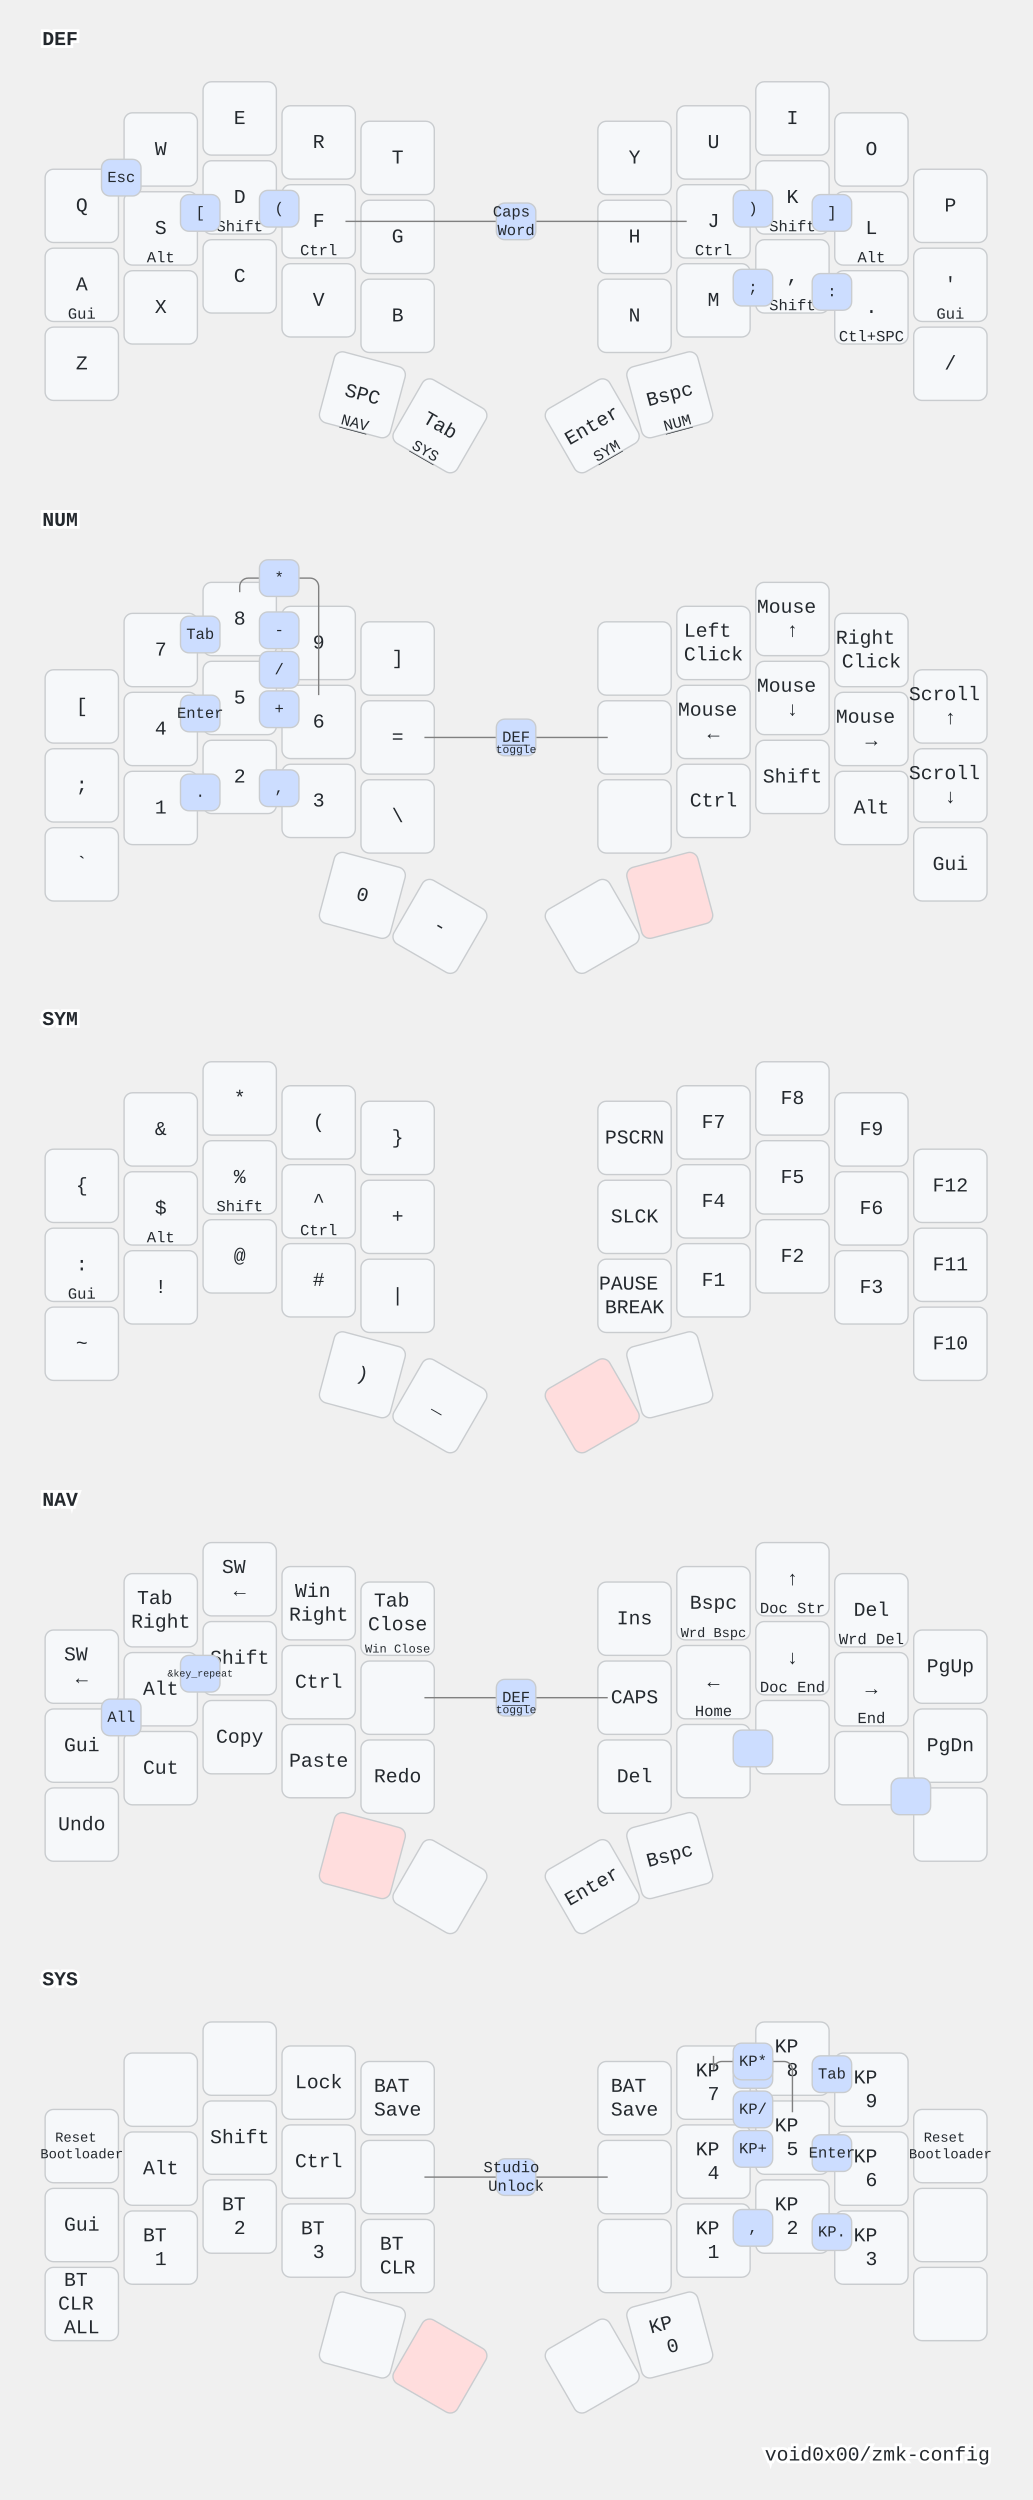
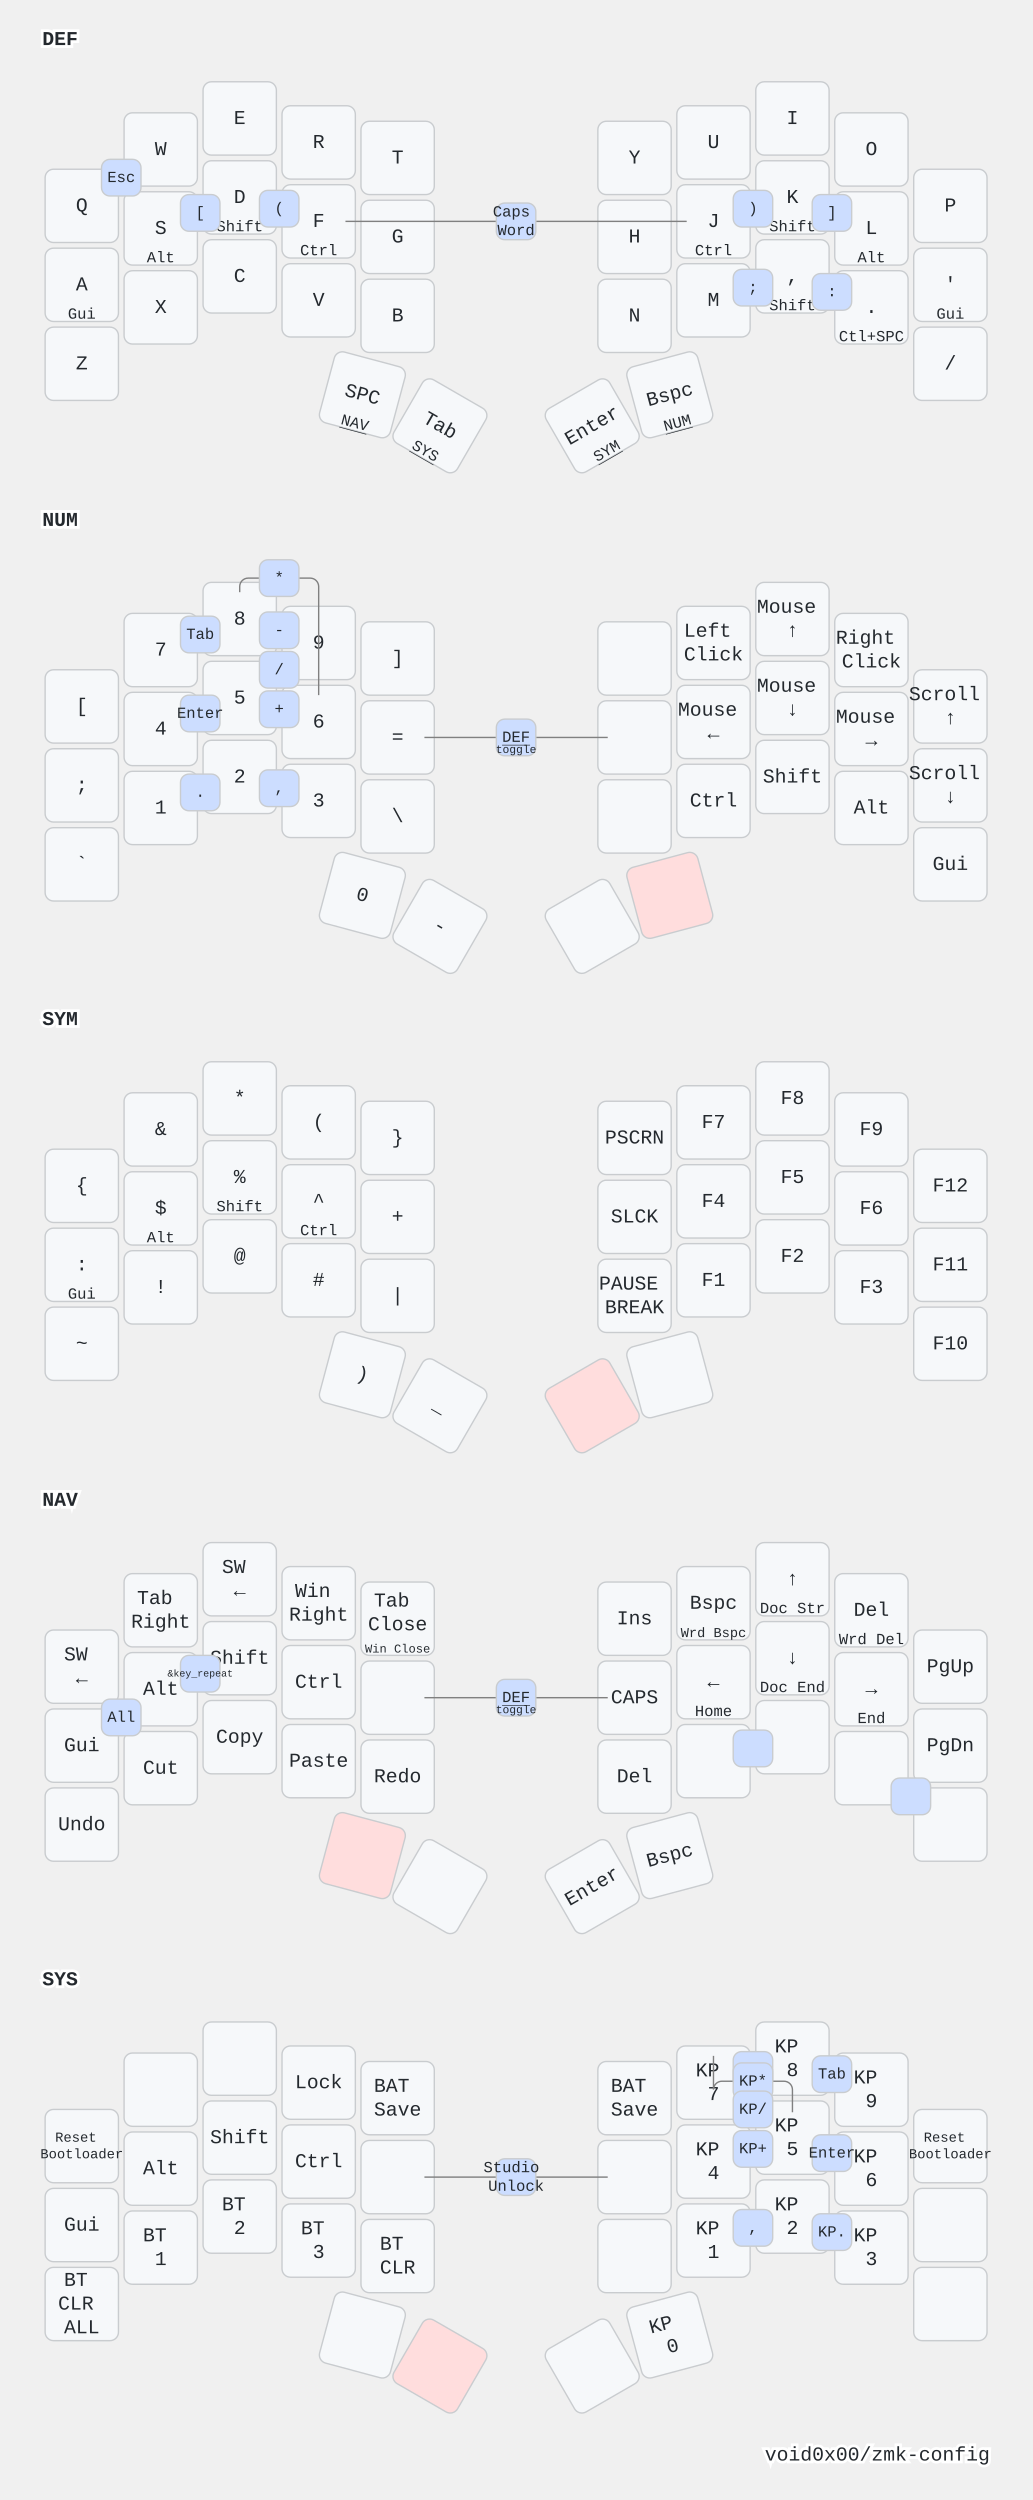
<svg xmlns="http://www.w3.org/2000/svg" xmlns:xlink="http://www.w3.org/1999/xlink" width="732" height="1773" viewBox="0 0 732 1773" class="keymap">
  <defs>/* start glyphs */
<svg id="mdi:play-pause">
      <svg id="mdi-play-pause" viewBox="0 0 24 24">
        <path d="M3,5V19L11,12M13,19H16V5H13M18,5V19H21V5" />
      </svg>
    </svg>
    <svg id="mdi:skip-backward">
      <svg id="mdi-skip-backward" viewBox="0 0 24 24">
        <path d="M20,5V19L13,12M6,5V19H4V5M13,5V19L6,12" />
      </svg>
    </svg>
    <svg id="mdi:skip-forward">
      <svg id="mdi-skip-forward" viewBox="0 0 24 24">
        <path d="M4,5V19L11,12M18,5V19H20V5M11,5V19L18,12" />
      </svg>
    </svg>
    <svg id="mdi:volume-high">
      <svg id="mdi-volume-high" viewBox="0 0 24 24">
        <path d="M14,3.23V5.29C16.89,6.15 19,8.83 19,12C19,15.17 16.89,17.84 14,18.7V20.77C18,19.86 21,16.28 21,12C21,7.72 18,4.14 14,3.23M16.5,12C16.5,10.23 15.5,8.71 14,7.97V16C15.5,15.29 16.5,13.76 16.5,12M3,9V15H7L12,20V4L7,9H3Z" />
      </svg>
    </svg>
    <svg id="mdi:volume-medium">
      <svg id="mdi-volume-medium" viewBox="0 0 24 24">
        <path d="M5,9V15H9L14,20V4L9,9M18.5,12C18.5,10.23 17.5,8.71 16,7.97V16C17.5,15.29 18.5,13.76 18.5,12Z" />
      </svg>
    </svg>
    <svg id="mdi:volume-off">
      <svg id="mdi-volume-off" viewBox="0 0 24 24">
        <path d="M12,4L9.91,6.09L12,8.18M4.27,3L3,4.27L7.73,9H3V15H7L12,20V13.27L16.25,17.53C15.58,18.04 14.83,18.46 14,18.7V20.77C15.38,20.45 16.63,19.82 17.68,18.96L19.73,21L21,19.73L12,10.73M19,12C19,12.94 18.8,13.82 18.46,14.64L19.97,16.15C20.62,14.91 21,13.5 21,12C21,7.72 18,4.14 14,3.23V5.29C16.89,6.15 19,8.83 19,12M16.5,12C16.5,10.23 15.5,8.71 14,7.97V10.18L16.45,12.63C16.5,12.43 16.5,12.21 16.5,12Z" />
      </svg>
    </svg>
  </defs>/* end glyphs */
<style>/* inherit to force styles through use tags */
svg path {
    fill: inherit;
}

/* font and background color specifications */
svg.keymap {
    font-family: SFMono-Regular,Consolas,Liberation Mono,Menlo,monospace;
    font-size: 14px;
    font-kerning: normal;
    text-rendering: optimizeLegibility;
    fill: #24292e;
}

/* default key styling */
rect.key {
    fill: #f6f8fa;
}

rect.key, rect.combo {
    stroke: #c9cccf;
    stroke-width: 1;
}

/* default key side styling, only used is draw_key_sides is set */
rect.side {
    filter: brightness(90%);
}

/* color accent for combo boxes */
rect.combo, rect.combo-separate {
    fill: #cdf;
}

/* color accent for held keys */
rect.held, rect.combo.held {
    fill: #fdd;
}

/* color accent for ghost (optional) keys */
rect.ghost, rect.combo.ghost {
    stroke-dasharray: 4, 4;
    stroke-width: 2;
}

text {
    text-anchor: middle;
    dominant-baseline: middle;
}

/* styling for layer labels */
text.label {
    font-weight: bold;
    text-anchor: start;
    stroke: white;
    stroke-width: 4;
    paint-order: stroke;
}

/* styling for optional footer */
text.footer {
    text-anchor: end;
    dominant-baseline: auto;
    stroke: white;
    stroke-width: 4;
    paint-order: stroke;
}

/* styling for combo tap, and key non-tap label text */
text.combo, text.hold, text.shifted, text.left, text.right, text.tl, text.tr, text.bl, text.br {
    font-size: 11px;
}

text.hold, text.bl, text.br {
    text-anchor: middle;
    dominant-baseline: auto;
}

text.shifted, text.tl, text.tr {
    text-anchor: middle;
    dominant-baseline: hanging;
}

text.left, text.tl, text.bl {
    text-anchor: start;
}

text.right, text.tr, text.br {
    text-anchor: end;
}

text.layer-activator {
    text-decoration: underline;
}

/* styling for hold/shifted label text in combo box */
text.combo.hold, text.combo.shifted, text.combo.left, text.combo.right {
    font-size: 8px;
}

/* lighter symbol for transparent keys */
text.trans {
    fill: #7b7e81;
}

/* styling for combo dendrons */
path.combo {
    stroke-width: 1;
    stroke: gray;
    fill: none;
}

/* Start Tabler Icons Cleanup */
/* cannot use height/width with glyphs */
.icon-tabler &gt; path {
    fill: inherit;
    stroke: inherit;
    stroke-width: 2;
}
/* hide tabler's default box */
.icon-tabler &gt; path[stroke="none"][fill="none"] {
    visibility: hidden;
}
/* End Tabler Icons Cleanup */

@media (prefers-color-scheme: dark) {
svg.keymap { fill: #d1d6db; }
rect.key { fill: #3f4750; }
rect.key, rect.combo { stroke: #60666c; }
rect.combo, rect.combo-separate { fill: #1f3d7a; }
rect.held, rect.combo.held { fill: #854747; }
text.label, text.footer { stroke: black; }
text.trans { fill: #7e8184; }
path.combo { stroke: #7f7f7f; }

}</style>
  <g transform="translate(30, 0)" class="layer-DEF">
    <text x="0" y="28" class="label" id="DEF">DEF</text>
    <g transform="translate(0, 56)">
      <g transform="translate(28, 90)" class="key keypos-0">
        <rect rx="6" ry="6" x="-26" y="-26" width="52" height="52" class="key" />
        <text x="0" y="0" class="key tap">Q</text>
      </g>
      <g transform="translate(84, 50)" class="key keypos-1">
        <rect rx="6" ry="6" x="-26" y="-26" width="52" height="52" class="key" />
        <text x="0" y="0" class="key tap">W</text>
      </g>
      <g transform="translate(140, 28)" class="key keypos-2">
        <rect rx="6" ry="6" x="-26" y="-26" width="52" height="52" class="key" />
        <text x="0" y="0" class="key tap">E</text>
      </g>
      <g transform="translate(196, 45)" class="key keypos-3">
        <rect rx="6" ry="6" x="-26" y="-26" width="52" height="52" class="key" />
        <text x="0" y="0" class="key tap">R</text>
      </g>
      <g transform="translate(252, 56)" class="key keypos-4">
        <rect rx="6" ry="6" x="-26" y="-26" width="52" height="52" class="key" />
        <text x="0" y="0" class="key tap">T</text>
      </g>
      <g transform="translate(420, 56)" class="key keypos-5">
        <rect rx="6" ry="6" x="-26" y="-26" width="52" height="52" class="key" />
        <text x="0" y="0" class="key tap">Y</text>
      </g>
      <g transform="translate(476, 45)" class="key keypos-6">
        <rect rx="6" ry="6" x="-26" y="-26" width="52" height="52" class="key" />
        <text x="0" y="0" class="key tap">U</text>
      </g>
      <g transform="translate(532, 28)" class="key keypos-7">
        <rect rx="6" ry="6" x="-26" y="-26" width="52" height="52" class="key" />
        <text x="0" y="0" class="key tap">I</text>
      </g>
      <g transform="translate(588, 50)" class="key keypos-8">
        <rect rx="6" ry="6" x="-26" y="-26" width="52" height="52" class="key" />
        <text x="0" y="0" class="key tap">O</text>
      </g>
      <g transform="translate(644, 90)" class="key keypos-9">
        <rect rx="6" ry="6" x="-26" y="-26" width="52" height="52" class="key" />
        <text x="0" y="0" class="key tap">P</text>
      </g>
      <g transform="translate(28, 146)" class="key keypos-10">
        <rect rx="6" ry="6" x="-26" y="-26" width="52" height="52" class="key" />
        <text x="0" y="0" class="key tap">A</text>
        <text x="0" y="24" class="key hold">Gui</text>
      </g>
      <g transform="translate(84, 106)" class="key keypos-11">
        <rect rx="6" ry="6" x="-26" y="-26" width="52" height="52" class="key" />
        <text x="0" y="0" class="key tap">S</text>
        <text x="0" y="24" class="key hold">Alt</text>
      </g>
      <g transform="translate(140, 84)" class="key keypos-12">
        <rect rx="6" ry="6" x="-26" y="-26" width="52" height="52" class="key" />
        <text x="0" y="0" class="key tap">D</text>
        <text x="0" y="24" class="key hold">Shift</text>
      </g>
      <g transform="translate(196, 101)" class="key keypos-13">
        <rect rx="6" ry="6" x="-26" y="-26" width="52" height="52" class="key" />
        <text x="0" y="0" class="key tap">F</text>
        <text x="0" y="24" class="key hold">Ctrl</text>
      </g>
      <g transform="translate(252, 112)" class="key keypos-14">
        <rect rx="6" ry="6" x="-26" y="-26" width="52" height="52" class="key" />
        <text x="0" y="0" class="key tap">G</text>
      </g>
      <g transform="translate(420, 112)" class="key keypos-15">
        <rect rx="6" ry="6" x="-26" y="-26" width="52" height="52" class="key" />
        <text x="0" y="0" class="key tap">H</text>
      </g>
      <g transform="translate(476, 101)" class="key keypos-16">
        <rect rx="6" ry="6" x="-26" y="-26" width="52" height="52" class="key" />
        <text x="0" y="0" class="key tap">J</text>
        <text x="0" y="24" class="key hold">Ctrl</text>
      </g>
      <g transform="translate(532, 84)" class="key keypos-17">
        <rect rx="6" ry="6" x="-26" y="-26" width="52" height="52" class="key" />
        <text x="0" y="0" class="key tap">K</text>
        <text x="0" y="24" class="key hold">Shift</text>
      </g>
      <g transform="translate(588, 106)" class="key keypos-18">
        <rect rx="6" ry="6" x="-26" y="-26" width="52" height="52" class="key" />
        <text x="0" y="0" class="key tap">L</text>
        <text x="0" y="24" class="key hold">Alt</text>
      </g>
      <g transform="translate(644, 146)" class="key keypos-19">
        <rect rx="6" ry="6" x="-26" y="-26" width="52" height="52" class="key" />
        <text x="0" y="0" class="key tap">'</text>
        <text x="0" y="24" class="key hold">Gui</text>
      </g>
      <g transform="translate(28, 202)" class="key keypos-20">
        <rect rx="6" ry="6" x="-26" y="-26" width="52" height="52" class="key" />
        <text x="0" y="0" class="key tap">Z</text>
      </g>
      <g transform="translate(84, 162)" class="key keypos-21">
        <rect rx="6" ry="6" x="-26" y="-26" width="52" height="52" class="key" />
        <text x="0" y="0" class="key tap">X</text>
      </g>
      <g transform="translate(140, 140)" class="key keypos-22">
        <rect rx="6" ry="6" x="-26" y="-26" width="52" height="52" class="key" />
        <text x="0" y="0" class="key tap">C</text>
      </g>
      <g transform="translate(196, 157)" class="key keypos-23">
        <rect rx="6" ry="6" x="-26" y="-26" width="52" height="52" class="key" />
        <text x="0" y="0" class="key tap">V</text>
      </g>
      <g transform="translate(252, 168)" class="key keypos-24">
        <rect rx="6" ry="6" x="-26" y="-26" width="52" height="52" class="key" />
        <text x="0" y="0" class="key tap">B</text>
      </g>
      <g transform="translate(420, 168)" class="key keypos-25">
        <rect rx="6" ry="6" x="-26" y="-26" width="52" height="52" class="key" />
        <text x="0" y="0" class="key tap">N</text>
      </g>
      <g transform="translate(476, 157)" class="key keypos-26">
        <rect rx="6" ry="6" x="-26" y="-26" width="52" height="52" class="key" />
        <text x="0" y="0" class="key tap">M</text>
      </g>
      <g transform="translate(532, 140)" class="key keypos-27">
        <rect rx="6" ry="6" x="-26" y="-26" width="52" height="52" class="key" />
        <text x="0" y="0" class="key tap">,</text>
        <text x="0" y="24" class="key hold">Shift</text>
      </g>
      <g transform="translate(588, 162)" class="key keypos-28">
        <rect rx="6" ry="6" x="-26" y="-26" width="52" height="52" class="key" />
        <text x="0" y="0" class="key tap">.</text>
        <text x="0" y="24" class="key hold">Ctl+SPC</text>
      </g>
      <g transform="translate(644, 202)" class="key keypos-29">
        <rect rx="6" ry="6" x="-26" y="-26" width="52" height="52" class="key" />
        <text x="0" y="0" class="key tap">/</text>
      </g>
      <g transform="translate(227, 224) rotate(15.0)" class="key keypos-30">
        <rect rx="6" ry="6" x="-26" y="-26" width="52" height="52" class="key" />
        <text x="0" y="0" class="key tap">SPC</text>
        <a href="#NAV">
          <text x="0" y="24" class="key hold layer-activator">NAV</text>
        </a>
      </g>
      <g transform="translate(282, 246) rotate(30.0)" class="key keypos-31">
        <rect rx="6" ry="6" x="-26" y="-26" width="52" height="52" class="key" />
        <text x="0" y="0" class="key tap">Tab</text>
        <a href="#SYS">
          <text x="0" y="24" class="key hold layer-activator">SYS</text>
        </a>
      </g>
      <g transform="translate(390, 246) rotate(-30.0)" class="key keypos-32">
        <rect rx="6" ry="6" x="-26" y="-26" width="52" height="52" class="key" />
        <text x="0" y="0" class="key tap">Enter</text>
        <a href="#SYM">
          <text x="0" y="24" class="key hold layer-activator">SYM</text>
        </a>
      </g>
      <g transform="translate(445, 224) rotate(-15.0)" class="key keypos-33">
        <rect rx="6" ry="6" x="-26" y="-26" width="52" height="52" class="key" />
        <text x="0" y="0" class="key tap">Bspc</text>
        <a href="#NUM">
          <text x="0" y="24" class="key hold layer-activator">NUM</text>
        </a>
      </g>
      <g class="combo combopos-0">
        <rect rx="6" ry="6" x="42" y="57" width="28" height="26" class="combo" />
        <text x="56" y="70" class="combo tap">Esc</text>
      </g>
      <g class="combo combopos-1">
        <rect rx="6" ry="6" x="154" y="79" width="28" height="26" class="combo" />
        <text x="168" y="92" class="combo tap">(</text>
      </g>
      <g class="combo combopos-2">
        <rect rx="6" ry="6" x="490" y="79" width="28" height="26" class="combo" />
        <text x="504" y="92" class="combo tap">)</text>
      </g>
      <g class="combo combopos-3">
        <rect rx="6" ry="6" x="98" y="82" width="28" height="26" class="combo" />
        <text x="112" y="95" class="combo tap">[</text>
      </g>
      <g class="combo combopos-4">
        <rect rx="6" ry="6" x="546" y="82" width="28" height="26" class="combo" />
        <text x="560" y="95" class="combo tap">]</text>
      </g>
      <g class="combo combopos-5">
        <rect rx="6" ry="6" x="490" y="135" width="28" height="26" class="combo" />
        <text x="504" y="148" class="combo tap">;</text>
      </g>
      <g class="combo combopos-6">
        <rect rx="6" ry="6" x="546" y="138" width="28" height="26" class="combo" />
        <text x="560" y="151" class="combo tap">:</text>
      </g>
      <g class="combo combopos-7">
        <path d="M336,101 l-121,0" class="combo" />
        <path d="M336,101 l121,0" class="combo" />
        <rect rx="6" ry="6" x="322" y="88" width="28" height="26" class="combo" />
        <text x="336" y="101" class="combo tap">
          <tspan x="336" dy="-0.6em">Caps</tspan>
          <tspan x="336" dy="1.2em">Word</tspan>
        </text>
      </g>
    </g>
  </g>
  <g transform="translate(30, 341)" class="layer-NUM">
    <text x="0" y="28" class="label" id="NUM">NUM</text>
    <g transform="translate(0, 70)">
      <g transform="translate(28, 90)" class="key keypos-0">
        <rect rx="6" ry="6" x="-26" y="-26" width="52" height="52" class="key" />
        <text x="0" y="0" class="key tap">[</text>
      </g>
      <g transform="translate(84, 50)" class="key keypos-1">
        <rect rx="6" ry="6" x="-26" y="-26" width="52" height="52" class="key" />
        <text x="0" y="0" class="key tap">7</text>
      </g>
      <g transform="translate(140, 28)" class="key keypos-2">
        <rect rx="6" ry="6" x="-26" y="-26" width="52" height="52" class="key" />
        <text x="0" y="0" class="key tap">8</text>
      </g>
      <g transform="translate(196, 45)" class="key keypos-3">
        <rect rx="6" ry="6" x="-26" y="-26" width="52" height="52" class="key" />
        <text x="0" y="0" class="key tap">9</text>
      </g>
      <g transform="translate(252, 56)" class="key keypos-4">
        <rect rx="6" ry="6" x="-26" y="-26" width="52" height="52" class="key" />
        <text x="0" y="0" class="key tap">]</text>
      </g>
      <g transform="translate(420, 56)" class="key keypos-5">
        <rect rx="6" ry="6" x="-26" y="-26" width="52" height="52" class="key" />
      </g>
      <g transform="translate(476, 45)" class="key keypos-6">
        <rect rx="6" ry="6" x="-26" y="-26" width="52" height="52" class="key" />
        <text x="0" y="0" class="key tap">
          <tspan x="0" dy="-0.6em">Left</tspan>
          <tspan x="0" dy="1.2em">Click</tspan>
        </text>
      </g>
      <g transform="translate(532, 28)" class="key keypos-7">
        <rect rx="6" ry="6" x="-26" y="-26" width="52" height="52" class="key" />
        <text x="0" y="0" class="key tap">
          <tspan x="0" dy="-0.6em">Mouse</tspan>
          <tspan x="0" dy="1.2em">↑</tspan>
        </text>
      </g>
      <g transform="translate(588, 50)" class="key keypos-8">
        <rect rx="6" ry="6" x="-26" y="-26" width="52" height="52" class="key" />
        <text x="0" y="0" class="key tap">
          <tspan x="0" dy="-0.6em">Right</tspan>
          <tspan x="0" dy="1.2em">Click</tspan>
        </text>
      </g>
      <g transform="translate(644, 90)" class="key keypos-9">
        <rect rx="6" ry="6" x="-26" y="-26" width="52" height="52" class="key" />
        <text x="0" y="0" class="key tap">
          <tspan x="0" dy="-0.6em">Scroll</tspan>
          <tspan x="0" dy="1.2em">↑</tspan>
        </text>
      </g>
      <g transform="translate(28, 146)" class="key keypos-10">
        <rect rx="6" ry="6" x="-26" y="-26" width="52" height="52" class="key" />
        <text x="0" y="0" class="key tap">;</text>
      </g>
      <g transform="translate(84, 106)" class="key keypos-11">
        <rect rx="6" ry="6" x="-26" y="-26" width="52" height="52" class="key" />
        <text x="0" y="0" class="key tap">4</text>
      </g>
      <g transform="translate(140, 84)" class="key keypos-12">
        <rect rx="6" ry="6" x="-26" y="-26" width="52" height="52" class="key" />
        <text x="0" y="0" class="key tap">5</text>
      </g>
      <g transform="translate(196, 101)" class="key keypos-13">
        <rect rx="6" ry="6" x="-26" y="-26" width="52" height="52" class="key" />
        <text x="0" y="0" class="key tap">6</text>
      </g>
      <g transform="translate(252, 112)" class="key keypos-14">
        <rect rx="6" ry="6" x="-26" y="-26" width="52" height="52" class="key" />
        <text x="0" y="0" class="key tap">=</text>
      </g>
      <g transform="translate(420, 112)" class="key keypos-15">
        <rect rx="6" ry="6" x="-26" y="-26" width="52" height="52" class="key" />
      </g>
      <g transform="translate(476, 101)" class="key keypos-16">
        <rect rx="6" ry="6" x="-26" y="-26" width="52" height="52" class="key" />
        <text x="0" y="0" class="key tap">
          <tspan x="0" dy="-0.6em">Mouse</tspan>
          <tspan x="0" dy="1.2em">←</tspan>
        </text>
      </g>
      <g transform="translate(532, 84)" class="key keypos-17">
        <rect rx="6" ry="6" x="-26" y="-26" width="52" height="52" class="key" />
        <text x="0" y="0" class="key tap">
          <tspan x="0" dy="-0.6em">Mouse</tspan>
          <tspan x="0" dy="1.2em">↓</tspan>
        </text>
      </g>
      <g transform="translate(588, 106)" class="key keypos-18">
        <rect rx="6" ry="6" x="-26" y="-26" width="52" height="52" class="key" />
        <text x="0" y="0" class="key tap">
          <tspan x="0" dy="-0.6em">Mouse</tspan>
          <tspan x="0" dy="1.2em">→</tspan>
        </text>
      </g>
      <g transform="translate(644, 146)" class="key keypos-19">
        <rect rx="6" ry="6" x="-26" y="-26" width="52" height="52" class="key" />
        <text x="0" y="0" class="key tap">
          <tspan x="0" dy="-0.6em">Scroll</tspan>
          <tspan x="0" dy="1.2em">↓</tspan>
        </text>
      </g>
      <g transform="translate(28, 202)" class="key keypos-20">
        <rect rx="6" ry="6" x="-26" y="-26" width="52" height="52" class="key" />
        <text x="0" y="0" class="key tap">`</text>
      </g>
      <g transform="translate(84, 162)" class="key keypos-21">
        <rect rx="6" ry="6" x="-26" y="-26" width="52" height="52" class="key" />
        <text x="0" y="0" class="key tap">1</text>
      </g>
      <g transform="translate(140, 140)" class="key keypos-22">
        <rect rx="6" ry="6" x="-26" y="-26" width="52" height="52" class="key" />
        <text x="0" y="0" class="key tap">2</text>
      </g>
      <g transform="translate(196, 157)" class="key keypos-23">
        <rect rx="6" ry="6" x="-26" y="-26" width="52" height="52" class="key" />
        <text x="0" y="0" class="key tap">3</text>
      </g>
      <g transform="translate(252, 168)" class="key keypos-24">
        <rect rx="6" ry="6" x="-26" y="-26" width="52" height="52" class="key" />
        <text x="0" y="0" class="key tap">\</text>
      </g>
      <g transform="translate(420, 168)" class="key keypos-25">
        <rect rx="6" ry="6" x="-26" y="-26" width="52" height="52" class="key" />
      </g>
      <g transform="translate(476, 157)" class="key keypos-26">
        <rect rx="6" ry="6" x="-26" y="-26" width="52" height="52" class="key" />
        <text x="0" y="0" class="key tap">Ctrl</text>
      </g>
      <g transform="translate(532, 140)" class="key keypos-27">
        <rect rx="6" ry="6" x="-26" y="-26" width="52" height="52" class="key" />
        <text x="0" y="0" class="key tap">Shift</text>
      </g>
      <g transform="translate(588, 162)" class="key keypos-28">
        <rect rx="6" ry="6" x="-26" y="-26" width="52" height="52" class="key" />
        <text x="0" y="0" class="key tap">Alt</text>
      </g>
      <g transform="translate(644, 202)" class="key keypos-29">
        <rect rx="6" ry="6" x="-26" y="-26" width="52" height="52" class="key" />
        <text x="0" y="0" class="key tap">Gui</text>
      </g>
      <g transform="translate(227, 224) rotate(15.0)" class="key keypos-30">
        <rect rx="6" ry="6" x="-26" y="-26" width="52" height="52" class="key" />
        <text x="0" y="0" class="key tap">0</text>
      </g>
      <g transform="translate(282, 246) rotate(30.0)" class="key keypos-31">
        <rect rx="6" ry="6" x="-26" y="-26" width="52" height="52" class="key" />
        <text x="0" y="0" class="key tap">-</text>
      </g>
      <g transform="translate(390, 246) rotate(-30.0)" class="key trans keypos-32">
        <rect rx="6" ry="6" x="-26" y="-26" width="52" height="52" class="key trans" />
      </g>
      <g transform="translate(445, 224) rotate(-15.0)" class="key held keypos-33">
        <rect rx="6" ry="6" x="-26" y="-26" width="52" height="52" class="key held" />
      </g>
      <g class="combo combopos-0">
        <path d="M336,112 l-65,0" class="combo" />
        <path d="M336,112 l65,0" class="combo" />
        <rect rx="6" ry="6" x="322" y="99" width="28" height="26" class="combo" />
        <a href="#DEF">
          <text x="336" y="112" class="combo tap layer-activator">DEF</text>
        </a>
        <text x="336" y="123" class="combo hold">toggle</text>
      </g>
      <g class="combo combopos-1">
        <rect rx="6" ry="6" x="154" y="79" width="28" height="26" class="combo" />
        <text x="168" y="92" class="combo tap">+</text>
      </g>
      <g class="combo combopos-2">
        <rect rx="6" ry="6" x="154" y="23" width="28" height="26" class="combo" />
        <text x="168" y="36" class="combo tap">-</text>
      </g>
      <g class="combo combopos-3">
        <path d="M168,-1 h-22 a6.0,6.0 0 0 0 -6.0,6.0 v4" class="combo" />
        <path d="M168,-1 h22 a6.0,6.0 0 0 1 6.0,6.0 v77" class="combo" />
        <rect rx="6" ry="6" x="154" y="-14" width="28" height="26" class="combo" />
        <text x="168" y="-1" class="combo tap">*</text>
      </g>
      <g class="combo combopos-4">
        <rect rx="6" ry="6" x="154" y="51" width="28" height="26" class="combo" />
        <text x="168" y="64" class="combo tap">/</text>
      </g>
      <g class="combo combopos-5">
        <rect rx="6" ry="6" x="154" y="135" width="28" height="26" class="combo" />
        <text x="168" y="148" class="combo tap">,</text>
      </g>
      <g class="combo combopos-6">
        <rect rx="6" ry="6" x="98" y="138" width="28" height="26" class="combo" />
        <text x="112" y="151" class="combo tap">.</text>
      </g>
      <g class="combo combopos-7">
        <rect rx="6" ry="6" x="98" y="82" width="28" height="26" class="combo" />
        <text x="112" y="95" class="combo tap">Enter</text>
      </g>
      <g class="combo combopos-8">
        <rect rx="6" ry="6" x="98" y="26" width="28" height="26" class="combo" />
        <text x="112" y="39" class="combo tap">Tab</text>
      </g>
    </g>
  </g>
  <g transform="translate(30, 695)" class="layer-SYM">
    <text x="0" y="28" class="label" id="SYM">SYM</text>
    <g transform="translate(0, 56)">
      <g transform="translate(28, 90)" class="key keypos-0">
        <rect rx="6" ry="6" x="-26" y="-26" width="52" height="52" class="key" />
        <text x="0" y="0" class="key tap">{</text>
      </g>
      <g transform="translate(84, 50)" class="key keypos-1">
        <rect rx="6" ry="6" x="-26" y="-26" width="52" height="52" class="key" />
        <text x="0" y="0" class="key tap">&amp;</text>
      </g>
      <g transform="translate(140, 28)" class="key keypos-2">
        <rect rx="6" ry="6" x="-26" y="-26" width="52" height="52" class="key" />
        <text x="0" y="0" class="key tap">*</text>
      </g>
      <g transform="translate(196, 45)" class="key keypos-3">
        <rect rx="6" ry="6" x="-26" y="-26" width="52" height="52" class="key" />
        <text x="0" y="0" class="key tap">(</text>
      </g>
      <g transform="translate(252, 56)" class="key keypos-4">
        <rect rx="6" ry="6" x="-26" y="-26" width="52" height="52" class="key" />
        <text x="0" y="0" class="key tap">}</text>
      </g>
      <g transform="translate(420, 56)" class="key keypos-5">
        <rect rx="6" ry="6" x="-26" y="-26" width="52" height="52" class="key" />
        <text x="0" y="0" class="key tap">PSCRN</text>
      </g>
      <g transform="translate(476, 45)" class="key keypos-6">
        <rect rx="6" ry="6" x="-26" y="-26" width="52" height="52" class="key" />
        <text x="0" y="0" class="key tap">F7</text>
      </g>
      <g transform="translate(532, 28)" class="key keypos-7">
        <rect rx="6" ry="6" x="-26" y="-26" width="52" height="52" class="key" />
        <text x="0" y="0" class="key tap">F8</text>
      </g>
      <g transform="translate(588, 50)" class="key keypos-8">
        <rect rx="6" ry="6" x="-26" y="-26" width="52" height="52" class="key" />
        <text x="0" y="0" class="key tap">F9</text>
      </g>
      <g transform="translate(644, 90)" class="key keypos-9">
        <rect rx="6" ry="6" x="-26" y="-26" width="52" height="52" class="key" />
        <text x="0" y="0" class="key tap">F12</text>
      </g>
      <g transform="translate(28, 146)" class="key keypos-10">
        <rect rx="6" ry="6" x="-26" y="-26" width="52" height="52" class="key" />
        <text x="0" y="0" class="key tap">:</text>
        <text x="0" y="24" class="key hold">Gui</text>
      </g>
      <g transform="translate(84, 106)" class="key keypos-11">
        <rect rx="6" ry="6" x="-26" y="-26" width="52" height="52" class="key" />
        <text x="0" y="0" class="key tap">$</text>
        <text x="0" y="24" class="key hold">Alt</text>
      </g>
      <g transform="translate(140, 84)" class="key keypos-12">
        <rect rx="6" ry="6" x="-26" y="-26" width="52" height="52" class="key" />
        <text x="0" y="0" class="key tap">%</text>
        <text x="0" y="24" class="key hold">Shift</text>
      </g>
      <g transform="translate(196, 101)" class="key keypos-13">
        <rect rx="6" ry="6" x="-26" y="-26" width="52" height="52" class="key" />
        <text x="0" y="0" class="key tap">^</text>
        <text x="0" y="24" class="key hold">Ctrl</text>
      </g>
      <g transform="translate(252, 112)" class="key keypos-14">
        <rect rx="6" ry="6" x="-26" y="-26" width="52" height="52" class="key" />
        <text x="0" y="0" class="key tap">+</text>
      </g>
      <g transform="translate(420, 112)" class="key keypos-15">
        <rect rx="6" ry="6" x="-26" y="-26" width="52" height="52" class="key" />
        <text x="0" y="0" class="key tap">SLCK</text>
      </g>
      <g transform="translate(476, 101)" class="key keypos-16">
        <rect rx="6" ry="6" x="-26" y="-26" width="52" height="52" class="key" />
        <text x="0" y="0" class="key tap">F4</text>
      </g>
      <g transform="translate(532, 84)" class="key keypos-17">
        <rect rx="6" ry="6" x="-26" y="-26" width="52" height="52" class="key" />
        <text x="0" y="0" class="key tap">F5</text>
      </g>
      <g transform="translate(588, 106)" class="key keypos-18">
        <rect rx="6" ry="6" x="-26" y="-26" width="52" height="52" class="key" />
        <text x="0" y="0" class="key tap">F6</text>
      </g>
      <g transform="translate(644, 146)" class="key keypos-19">
        <rect rx="6" ry="6" x="-26" y="-26" width="52" height="52" class="key" />
        <text x="0" y="0" class="key tap">F11</text>
      </g>
      <g transform="translate(28, 202)" class="key keypos-20">
        <rect rx="6" ry="6" x="-26" y="-26" width="52" height="52" class="key" />
        <text x="0" y="0" class="key tap">~</text>
      </g>
      <g transform="translate(84, 162)" class="key keypos-21">
        <rect rx="6" ry="6" x="-26" y="-26" width="52" height="52" class="key" />
        <text x="0" y="0" class="key tap">!</text>
      </g>
      <g transform="translate(140, 140)" class="key keypos-22">
        <rect rx="6" ry="6" x="-26" y="-26" width="52" height="52" class="key" />
        <text x="0" y="0" class="key tap">@</text>
      </g>
      <g transform="translate(196, 157)" class="key keypos-23">
        <rect rx="6" ry="6" x="-26" y="-26" width="52" height="52" class="key" />
        <text x="0" y="0" class="key tap">#</text>
      </g>
      <g transform="translate(252, 168)" class="key keypos-24">
        <rect rx="6" ry="6" x="-26" y="-26" width="52" height="52" class="key" />
        <text x="0" y="0" class="key tap">|</text>
      </g>
      <g transform="translate(420, 168)" class="key keypos-25">
        <rect rx="6" ry="6" x="-26" y="-26" width="52" height="52" class="key" />
        <text x="0" y="0" class="key tap">
          <tspan x="0" dy="-0.6em">PAUSE</tspan>
          <tspan x="0" dy="1.2em">BREAK</tspan>
        </text>
      </g>
      <g transform="translate(476, 157)" class="key keypos-26">
        <rect rx="6" ry="6" x="-26" y="-26" width="52" height="52" class="key" />
        <text x="0" y="0" class="key tap">F1</text>
      </g>
      <g transform="translate(532, 140)" class="key keypos-27">
        <rect rx="6" ry="6" x="-26" y="-26" width="52" height="52" class="key" />
        <text x="0" y="0" class="key tap">F2</text>
      </g>
      <g transform="translate(588, 162)" class="key keypos-28">
        <rect rx="6" ry="6" x="-26" y="-26" width="52" height="52" class="key" />
        <text x="0" y="0" class="key tap">F3</text>
      </g>
      <g transform="translate(644, 202)" class="key keypos-29">
        <rect rx="6" ry="6" x="-26" y="-26" width="52" height="52" class="key" />
        <text x="0" y="0" class="key tap">F10</text>
      </g>
      <g transform="translate(227, 224) rotate(15.0)" class="key keypos-30">
        <rect rx="6" ry="6" x="-26" y="-26" width="52" height="52" class="key" />
        <text x="0" y="0" class="key tap">)</text>
      </g>
      <g transform="translate(282, 246) rotate(30.0)" class="key keypos-31">
        <rect rx="6" ry="6" x="-26" y="-26" width="52" height="52" class="key" />
        <text x="0" y="0" class="key tap">_</text>
      </g>
      <g transform="translate(390, 246) rotate(-30.0)" class="key held keypos-32">
        <rect rx="6" ry="6" x="-26" y="-26" width="52" height="52" class="key held" />
      </g>
      <g transform="translate(445, 224) rotate(-15.0)" class="key trans keypos-33">
        <rect rx="6" ry="6" x="-26" y="-26" width="52" height="52" class="key trans" />
      </g>
    </g>
  </g>
  <g transform="translate(30, 1036)" class="layer-NAV">
    <text x="0" y="28" class="label" id="NAV">NAV</text>
    <g transform="translate(0, 56)">
      <g transform="translate(28, 90)" class="key keypos-0">
        <rect rx="6" ry="6" x="-26" y="-26" width="52" height="52" class="key" />
        <text x="0" y="0" class="key tap">
          <tspan x="0" dy="-0.6em">SW</tspan>
          <tspan x="0" dy="1.2em">←</tspan>
        </text>
      </g>
      <g transform="translate(84, 50)" class="key keypos-1">
        <rect rx="6" ry="6" x="-26" y="-26" width="52" height="52" class="key" />
        <text x="0" y="0" class="key tap">
          <tspan x="0" dy="-0.6em">Tab</tspan>
          <tspan x="0" dy="1.2em">Right</tspan>
        </text>
      </g>
      <g transform="translate(140, 28)" class="key keypos-2">
        <rect rx="6" ry="6" x="-26" y="-26" width="52" height="52" class="key" />
        <text x="0" y="0" class="key tap">
          <tspan x="0" dy="-0.6em">SW</tspan>
          <tspan x="0" dy="1.2em">←</tspan>
        </text>
      </g>
      <g transform="translate(196, 45)" class="key keypos-3">
        <rect rx="6" ry="6" x="-26" y="-26" width="52" height="52" class="key" />
        <text x="0" y="0" class="key tap">
          <tspan x="0" dy="-0.6em">Win</tspan>
          <tspan x="0" dy="1.2em">Right</tspan>
        </text>
      </g>
      <g transform="translate(252, 56)" class="key keypos-4">
        <rect rx="6" ry="6" x="-26" y="-26" width="52" height="52" class="key" />
        <text x="0" y="0" class="key tap">
          <tspan x="0" dy="-0.9em">Tab</tspan>
          <tspan x="0" dy="1.2em">Close</tspan>
        </text>
        <text x="0" y="24" class="key hold">
          <tspan style="font-size: 78%">Win Close</tspan>
        </text>
      </g>
      <g transform="translate(420, 56)" class="key keypos-5">
        <rect rx="6" ry="6" x="-26" y="-26" width="52" height="52" class="key" />
        <text x="0" y="0" class="key tap">Ins</text>
      </g>
      <g transform="translate(476, 45)" class="key keypos-6">
        <rect rx="6" ry="6" x="-26" y="-26" width="52" height="52" class="key" />
        <text x="0" y="0" class="key tap">Bspc</text>
        <text x="0" y="24" class="key hold">
          <tspan style="font-size: 88%">Wrd Bspc</tspan>
        </text>
      </g>
      <g transform="translate(532, 28)" class="key keypos-7">
        <rect rx="6" ry="6" x="-26" y="-26" width="52" height="52" class="key" />
        <text x="0" y="0" class="key tap">↑</text>
        <text x="0" y="24" class="key hold">Doc Str</text>
      </g>
      <g transform="translate(588, 50)" class="key keypos-8">
        <rect rx="6" ry="6" x="-26" y="-26" width="52" height="52" class="key" />
        <text x="0" y="0" class="key tap">Del</text>
        <text x="0" y="24" class="key hold">Wrd Del</text>
      </g>
      <g transform="translate(644, 90)" class="key keypos-9">
        <rect rx="6" ry="6" x="-26" y="-26" width="52" height="52" class="key" />
        <text x="0" y="0" class="key tap">PgUp</text>
      </g>
      <g transform="translate(28, 146)" class="key keypos-10">
        <rect rx="6" ry="6" x="-26" y="-26" width="52" height="52" class="key" />
        <text x="0" y="0" class="key tap">Gui</text>
      </g>
      <g transform="translate(84, 106)" class="key keypos-11">
        <rect rx="6" ry="6" x="-26" y="-26" width="52" height="52" class="key" />
        <text x="0" y="0" class="key tap">Alt</text>
      </g>
      <g transform="translate(140, 84)" class="key keypos-12">
        <rect rx="6" ry="6" x="-26" y="-26" width="52" height="52" class="key" />
        <text x="0" y="0" class="key tap">Shift</text>
      </g>
      <g transform="translate(196, 101)" class="key keypos-13">
        <rect rx="6" ry="6" x="-26" y="-26" width="52" height="52" class="key" />
        <text x="0" y="0" class="key tap">Ctrl</text>
      </g>
      <g transform="translate(252, 112)" class="key keypos-14">
        <rect rx="6" ry="6" x="-26" y="-26" width="52" height="52" class="key" />
      </g>
      <g transform="translate(420, 112)" class="key keypos-15">
        <rect rx="6" ry="6" x="-26" y="-26" width="52" height="52" class="key" />
        <text x="0" y="0" class="key tap">CAPS</text>
      </g>
      <g transform="translate(476, 101)" class="key keypos-16">
        <rect rx="6" ry="6" x="-26" y="-26" width="52" height="52" class="key" />
        <text x="0" y="0" class="key tap">←</text>
        <text x="0" y="24" class="key hold">Home</text>
      </g>
      <g transform="translate(532, 84)" class="key keypos-17">
        <rect rx="6" ry="6" x="-26" y="-26" width="52" height="52" class="key" />
        <text x="0" y="0" class="key tap">↓</text>
        <text x="0" y="24" class="key hold">Doc End</text>
      </g>
      <g transform="translate(588, 106)" class="key keypos-18">
        <rect rx="6" ry="6" x="-26" y="-26" width="52" height="52" class="key" />
        <text x="0" y="0" class="key tap">→</text>
        <text x="0" y="24" class="key hold">End</text>
      </g>
      <g transform="translate(644, 146)" class="key keypos-19">
        <rect rx="6" ry="6" x="-26" y="-26" width="52" height="52" class="key" />
        <text x="0" y="0" class="key tap">PgDn</text>
      </g>
      <g transform="translate(28, 202)" class="key keypos-20">
        <rect rx="6" ry="6" x="-26" y="-26" width="52" height="52" class="key" />
        <text x="0" y="0" class="key tap">Undo</text>
      </g>
      <g transform="translate(84, 162)" class="key keypos-21">
        <rect rx="6" ry="6" x="-26" y="-26" width="52" height="52" class="key" />
        <text x="0" y="0" class="key tap">Cut</text>
      </g>
      <g transform="translate(140, 140)" class="key keypos-22">
        <rect rx="6" ry="6" x="-26" y="-26" width="52" height="52" class="key" />
        <text x="0" y="0" class="key tap">Copy</text>
      </g>
      <g transform="translate(196, 157)" class="key keypos-23">
        <rect rx="6" ry="6" x="-26" y="-26" width="52" height="52" class="key" />
        <text x="0" y="0" class="key tap">Paste</text>
      </g>
      <g transform="translate(252, 168)" class="key keypos-24">
        <rect rx="6" ry="6" x="-26" y="-26" width="52" height="52" class="key" />
        <text x="0" y="0" class="key tap">Redo</text>
      </g>
      <g transform="translate(420, 168)" class="key keypos-25">
        <rect rx="6" ry="6" x="-26" y="-26" width="52" height="52" class="key" />
        <text x="0" y="0" class="key tap">Del</text>
      </g>
      <g transform="translate(476, 157)" class="key keypos-26">
        <rect rx="6" ry="6" x="-26" y="-26" width="52" height="52" class="key" />
        <use href="#mdi:skip-backward" xlink:href="#mdi:skip-backward" x="-7" y="-7" height="14" width="14.0" class="key tap glyph mdi:skip-backward" />
      </g>
      <g transform="translate(532, 140)" class="key keypos-27">
        <rect rx="6" ry="6" x="-26" y="-26" width="52" height="52" class="key" />
        <use href="#mdi:skip-forward" xlink:href="#mdi:skip-forward" x="-7" y="-7" height="14" width="14.0" class="key tap glyph mdi:skip-forward" />
      </g>
      <g transform="translate(588, 162)" class="key keypos-28">
        <rect rx="6" ry="6" x="-26" y="-26" width="52" height="52" class="key" />
        <use href="#mdi:volume-medium" xlink:href="#mdi:volume-medium" x="-7" y="-7" height="14" width="14.0" class="key tap glyph mdi:volume-medium" />
      </g>
      <g transform="translate(644, 202)" class="key keypos-29">
        <rect rx="6" ry="6" x="-26" y="-26" width="52" height="52" class="key" />
        <use href="#mdi:volume-high" xlink:href="#mdi:volume-high" x="-7" y="-7" height="14" width="14.0" class="key tap glyph mdi:volume-high" />
      </g>
      <g transform="translate(227, 224) rotate(15.0)" class="key held keypos-30">
        <rect rx="6" ry="6" x="-26" y="-26" width="52" height="52" class="key held" />
      </g>
      <g transform="translate(282, 246) rotate(30.0)" class="key trans keypos-31">
        <rect rx="6" ry="6" x="-26" y="-26" width="52" height="52" class="key trans" />
      </g>
      <g transform="translate(390, 246) rotate(-30.0)" class="key keypos-32">
        <rect rx="6" ry="6" x="-26" y="-26" width="52" height="52" class="key" />
        <text x="0" y="0" class="key tap">Enter</text>
      </g>
      <g transform="translate(445, 224) rotate(-15.0)" class="key keypos-33">
        <rect rx="6" ry="6" x="-26" y="-26" width="52" height="52" class="key" />
        <text x="0" y="0" class="key tap">Bspc</text>
      </g>
      <g class="combo combopos-0">
        <rect rx="6" ry="6" x="42" y="113" width="28" height="26" class="combo" />
        <text x="56" y="126" class="combo tap">All</text>
      </g>
      <g class="combo combopos-1">
        <rect rx="6" ry="6" x="98" y="82" width="28" height="26" class="combo" />
        <text x="112" y="95" class="combo tap">
          <tspan style="font-size: 64%">&amp;key_repeat</tspan>
        </text>
      </g>
      <g class="combo combopos-2">
        <rect rx="6" ry="6" x="602" y="169" width="28" height="26" class="combo" />
        <use href="#mdi:volume-off" xlink:href="#mdi:volume-off" x="609" y="175" height="14" width="14.0" class="combo tap glyph mdi:volume-off" />
      </g>
      <g class="combo combopos-3">
        <rect rx="6" ry="6" x="490" y="135" width="28" height="26" class="combo" />
        <use href="#mdi:play-pause" xlink:href="#mdi:play-pause" x="497" y="141" height="14" width="14.0" class="combo tap glyph mdi:play-pause" />
      </g>
      <g class="combo combopos-4">
        <path d="M336,112 l-65,0" class="combo" />
        <path d="M336,112 l65,0" class="combo" />
        <rect rx="6" ry="6" x="322" y="99" width="28" height="26" class="combo" />
        <a href="#DEF">
          <text x="336" y="112" class="combo tap layer-activator">DEF</text>
        </a>
        <text x="336" y="123" class="combo hold">toggle</text>
      </g>
    </g>
  </g>
  <g transform="translate(30, 1376)" class="layer-SYS">
    <text x="0" y="28" class="label" id="SYS">SYS</text>
    <g transform="translate(0, 56)">
      <g transform="translate(28, 90)" class="key keypos-0">
        <rect rx="6" ry="6" x="-26" y="-26" width="52" height="52" class="key" />
        <text x="0" y="0" class="key tap">
          <tspan x="0" dy="-0.6em" style="font-size: 70%">Reset</tspan>
          <tspan x="0" dy="1.2em" style="font-size: 70%">Bootloader</tspan>
        </text>
      </g>
      <g transform="translate(84, 50)" class="key keypos-1">
        <rect rx="6" ry="6" x="-26" y="-26" width="52" height="52" class="key" />
      </g>
      <g transform="translate(140, 28)" class="key keypos-2">
        <rect rx="6" ry="6" x="-26" y="-26" width="52" height="52" class="key" />
      </g>
      <g transform="translate(196, 45)" class="key keypos-3">
        <rect rx="6" ry="6" x="-26" y="-26" width="52" height="52" class="key" />
        <text x="0" y="0" class="key tap">Lock</text>
      </g>
      <g transform="translate(252, 56)" class="key keypos-4">
        <rect rx="6" ry="6" x="-26" y="-26" width="52" height="52" class="key" />
        <text x="0" y="0" class="key tap">
          <tspan x="0" dy="-0.6em">BAT</tspan>
          <tspan x="0" dy="1.2em">Save</tspan>
        </text>
      </g>
      <g transform="translate(420, 56)" class="key keypos-5">
        <rect rx="6" ry="6" x="-26" y="-26" width="52" height="52" class="key" />
        <text x="0" y="0" class="key tap">
          <tspan x="0" dy="-0.6em">BAT</tspan>
          <tspan x="0" dy="1.2em">Save</tspan>
        </text>
      </g>
      <g transform="translate(476, 45)" class="key keypos-6">
        <rect rx="6" ry="6" x="-26" y="-26" width="52" height="52" class="key" />
        <text x="0" y="0" class="key tap">
          <tspan x="0" dy="-0.6em">KP</tspan>
          <tspan x="0" dy="1.2em">7</tspan>
        </text>
      </g>
      <g transform="translate(532, 28)" class="key keypos-7">
        <rect rx="6" ry="6" x="-26" y="-26" width="52" height="52" class="key" />
        <text x="0" y="0" class="key tap">
          <tspan x="0" dy="-0.6em">KP</tspan>
          <tspan x="0" dy="1.2em">8</tspan>
        </text>
      </g>
      <g transform="translate(588, 50)" class="key keypos-8">
        <rect rx="6" ry="6" x="-26" y="-26" width="52" height="52" class="key" />
        <text x="0" y="0" class="key tap">
          <tspan x="0" dy="-0.6em">KP</tspan>
          <tspan x="0" dy="1.2em">9</tspan>
        </text>
      </g>
      <g transform="translate(644, 90)" class="key keypos-9">
        <rect rx="6" ry="6" x="-26" y="-26" width="52" height="52" class="key" />
        <text x="0" y="0" class="key tap">
          <tspan x="0" dy="-0.6em" style="font-size: 70%">Reset</tspan>
          <tspan x="0" dy="1.2em" style="font-size: 70%">Bootloader</tspan>
        </text>
      </g>
      <g transform="translate(28, 146)" class="key keypos-10">
        <rect rx="6" ry="6" x="-26" y="-26" width="52" height="52" class="key" />
        <text x="0" y="0" class="key tap">Gui</text>
      </g>
      <g transform="translate(84, 106)" class="key keypos-11">
        <rect rx="6" ry="6" x="-26" y="-26" width="52" height="52" class="key" />
        <text x="0" y="0" class="key tap">Alt</text>
      </g>
      <g transform="translate(140, 84)" class="key keypos-12">
        <rect rx="6" ry="6" x="-26" y="-26" width="52" height="52" class="key" />
        <text x="0" y="0" class="key tap">Shift</text>
      </g>
      <g transform="translate(196, 101)" class="key keypos-13">
        <rect rx="6" ry="6" x="-26" y="-26" width="52" height="52" class="key" />
        <text x="0" y="0" class="key tap">Ctrl</text>
      </g>
      <g transform="translate(252, 112)" class="key keypos-14">
        <rect rx="6" ry="6" x="-26" y="-26" width="52" height="52" class="key" />
      </g>
      <g transform="translate(420, 112)" class="key keypos-15">
        <rect rx="6" ry="6" x="-26" y="-26" width="52" height="52" class="key" />
      </g>
      <g transform="translate(476, 101)" class="key keypos-16">
        <rect rx="6" ry="6" x="-26" y="-26" width="52" height="52" class="key" />
        <text x="0" y="0" class="key tap">
          <tspan x="0" dy="-0.6em">KP</tspan>
          <tspan x="0" dy="1.2em">4</tspan>
        </text>
      </g>
      <g transform="translate(532, 84)" class="key keypos-17">
        <rect rx="6" ry="6" x="-26" y="-26" width="52" height="52" class="key" />
        <text x="0" y="0" class="key tap">
          <tspan x="0" dy="-0.6em">KP</tspan>
          <tspan x="0" dy="1.2em">5</tspan>
        </text>
      </g>
      <g transform="translate(588, 106)" class="key keypos-18">
        <rect rx="6" ry="6" x="-26" y="-26" width="52" height="52" class="key" />
        <text x="0" y="0" class="key tap">
          <tspan x="0" dy="-0.6em">KP</tspan>
          <tspan x="0" dy="1.2em">6</tspan>
        </text>
      </g>
      <g transform="translate(644, 146)" class="key keypos-19">
        <rect rx="6" ry="6" x="-26" y="-26" width="52" height="52" class="key" />
      </g>
      <g transform="translate(28, 202)" class="key keypos-20">
        <rect rx="6" ry="6" x="-26" y="-26" width="52" height="52" class="key" />
        <text x="0" y="0" class="key tap">
          <tspan x="0" dy="-1.2em">BT</tspan>
          <tspan x="0" dy="1.2em">CLR</tspan>
          <tspan x="0" dy="1.2em">ALL</tspan>
        </text>
      </g>
      <g transform="translate(84, 162)" class="key keypos-21">
        <rect rx="6" ry="6" x="-26" y="-26" width="52" height="52" class="key" />
        <text x="0" y="0" class="key tap">
          <tspan x="0" dy="-0.6em">BT</tspan>
          <tspan x="0" dy="1.2em">1</tspan>
        </text>
      </g>
      <g transform="translate(140, 140)" class="key keypos-22">
        <rect rx="6" ry="6" x="-26" y="-26" width="52" height="52" class="key" />
        <text x="0" y="0" class="key tap">
          <tspan x="0" dy="-0.6em">BT</tspan>
          <tspan x="0" dy="1.2em">2</tspan>
        </text>
      </g>
      <g transform="translate(196, 157)" class="key keypos-23">
        <rect rx="6" ry="6" x="-26" y="-26" width="52" height="52" class="key" />
        <text x="0" y="0" class="key tap">
          <tspan x="0" dy="-0.6em">BT</tspan>
          <tspan x="0" dy="1.2em">3</tspan>
        </text>
      </g>
      <g transform="translate(252, 168)" class="key keypos-24">
        <rect rx="6" ry="6" x="-26" y="-26" width="52" height="52" class="key" />
        <text x="0" y="0" class="key tap">
          <tspan x="0" dy="-0.6em">BT</tspan>
          <tspan x="0" dy="1.2em">CLR</tspan>
        </text>
      </g>
      <g transform="translate(420, 168)" class="key keypos-25">
        <rect rx="6" ry="6" x="-26" y="-26" width="52" height="52" class="key" />
      </g>
      <g transform="translate(476, 157)" class="key keypos-26">
        <rect rx="6" ry="6" x="-26" y="-26" width="52" height="52" class="key" />
        <text x="0" y="0" class="key tap">
          <tspan x="0" dy="-0.6em">KP</tspan>
          <tspan x="0" dy="1.2em">1</tspan>
        </text>
      </g>
      <g transform="translate(532, 140)" class="key keypos-27">
        <rect rx="6" ry="6" x="-26" y="-26" width="52" height="52" class="key" />
        <text x="0" y="0" class="key tap">
          <tspan x="0" dy="-0.6em">KP</tspan>
          <tspan x="0" dy="1.2em">2</tspan>
        </text>
      </g>
      <g transform="translate(588, 162)" class="key keypos-28">
        <rect rx="6" ry="6" x="-26" y="-26" width="52" height="52" class="key" />
        <text x="0" y="0" class="key tap">
          <tspan x="0" dy="-0.6em">KP</tspan>
          <tspan x="0" dy="1.2em">3</tspan>
        </text>
      </g>
      <g transform="translate(644, 202)" class="key keypos-29">
        <rect rx="6" ry="6" x="-26" y="-26" width="52" height="52" class="key" />
      </g>
      <g transform="translate(227, 224) rotate(15.0)" class="key trans keypos-30">
        <rect rx="6" ry="6" x="-26" y="-26" width="52" height="52" class="key trans" />
      </g>
      <g transform="translate(282, 246) rotate(30.0)" class="key held keypos-31">
        <rect rx="6" ry="6" x="-26" y="-26" width="52" height="52" class="key held" />
      </g>
      <g transform="translate(390, 246) rotate(-30.0)" class="key keypos-32">
        <rect rx="6" ry="6" x="-26" y="-26" width="52" height="52" class="key" />
      </g>
      <g transform="translate(445, 224) rotate(-15.0)" class="key keypos-33">
        <rect rx="6" ry="6" x="-26" y="-26" width="52" height="52" class="key" />
        <text x="0" y="0" class="key tap">
          <tspan x="0" dy="-0.6em">KP</tspan>
          <tspan x="0" dy="1.2em">0</tspan>
        </text>
      </g>
      <g class="combo combopos-0">
        <path d="M336,112 l-65,0" class="combo" />
        <path d="M336,112 l65,0" class="combo" />
        <rect rx="6" ry="6" x="322" y="99" width="28" height="26" class="combo" />
        <text x="336" y="112" class="combo tap">
          <tspan x="336" dy="-0.6em">Studio</tspan>
          <tspan x="336" dy="1.2em">Unlock</tspan>
        </text>
      </g>
      <g class="combo combopos-1">
        <rect rx="6" ry="6" x="490" y="79" width="28" height="26" class="combo" />
        <text x="504" y="92" class="combo tap">KP+</text>
      </g>
      <g class="combo combopos-2">
        <rect rx="6" ry="6" x="490" y="23" width="28" height="26" class="combo" />
        <text x="504" y="36" class="combo tap">KP-</text>
      </g>
      <g class="combo combopos-3">
-         <path d="M504,30 h-22 a6.0,6.0 0 0 0 -6.0,6.0 v-10" class="combo" />
-         <path d="M504,30 h22 a6.0,6.0 0 0 1 6.0,6.0 v30" class="combo" />
-         <rect rx="6" ry="6" x="490" y="17" width="28" height="26" class="combo" />
-         <text x="504" y="30" class="combo tap">KP*</text>
+         <path d="M504,44 h-22 a6.0,6.0 0 0 0 -6.0,6.0 v-24" class="combo" />
+         <path d="M504,44 h22 a6.0,6.0 0 0 1 6.0,6.0 v16" class="combo" />
+         <rect rx="6" ry="6" x="490" y="31" width="28" height="26" class="combo" />
+         <text x="504" y="44" class="combo tap">KP*</text>
      </g>
      <g class="combo combopos-4">
        <rect rx="6" ry="6" x="490" y="51" width="28" height="26" class="combo" />
        <text x="504" y="64" class="combo tap">KP/</text>
      </g>
      <g class="combo combopos-5">
        <rect rx="6" ry="6" x="490" y="135" width="28" height="26" class="combo" />
        <text x="504" y="148" class="combo tap">,</text>
      </g>
      <g class="combo combopos-6">
        <rect rx="6" ry="6" x="546" y="138" width="28" height="26" class="combo" />
        <text x="560" y="151" class="combo tap">KP.</text>
      </g>
      <g class="combo combopos-7">
        <rect rx="6" ry="6" x="546" y="82" width="28" height="26" class="combo" />
        <text x="560" y="95" class="combo tap">Enter</text>
      </g>
      <g class="combo combopos-8">
        <rect rx="6" ry="6" x="546" y="26" width="28" height="26" class="combo" />
        <text x="560" y="39" class="combo tap">Tab</text>
      </g>
    </g>
  </g>
  <text x="702.0" y="1745.0" class="footer">void0x00/zmk-config</text>
</svg>
